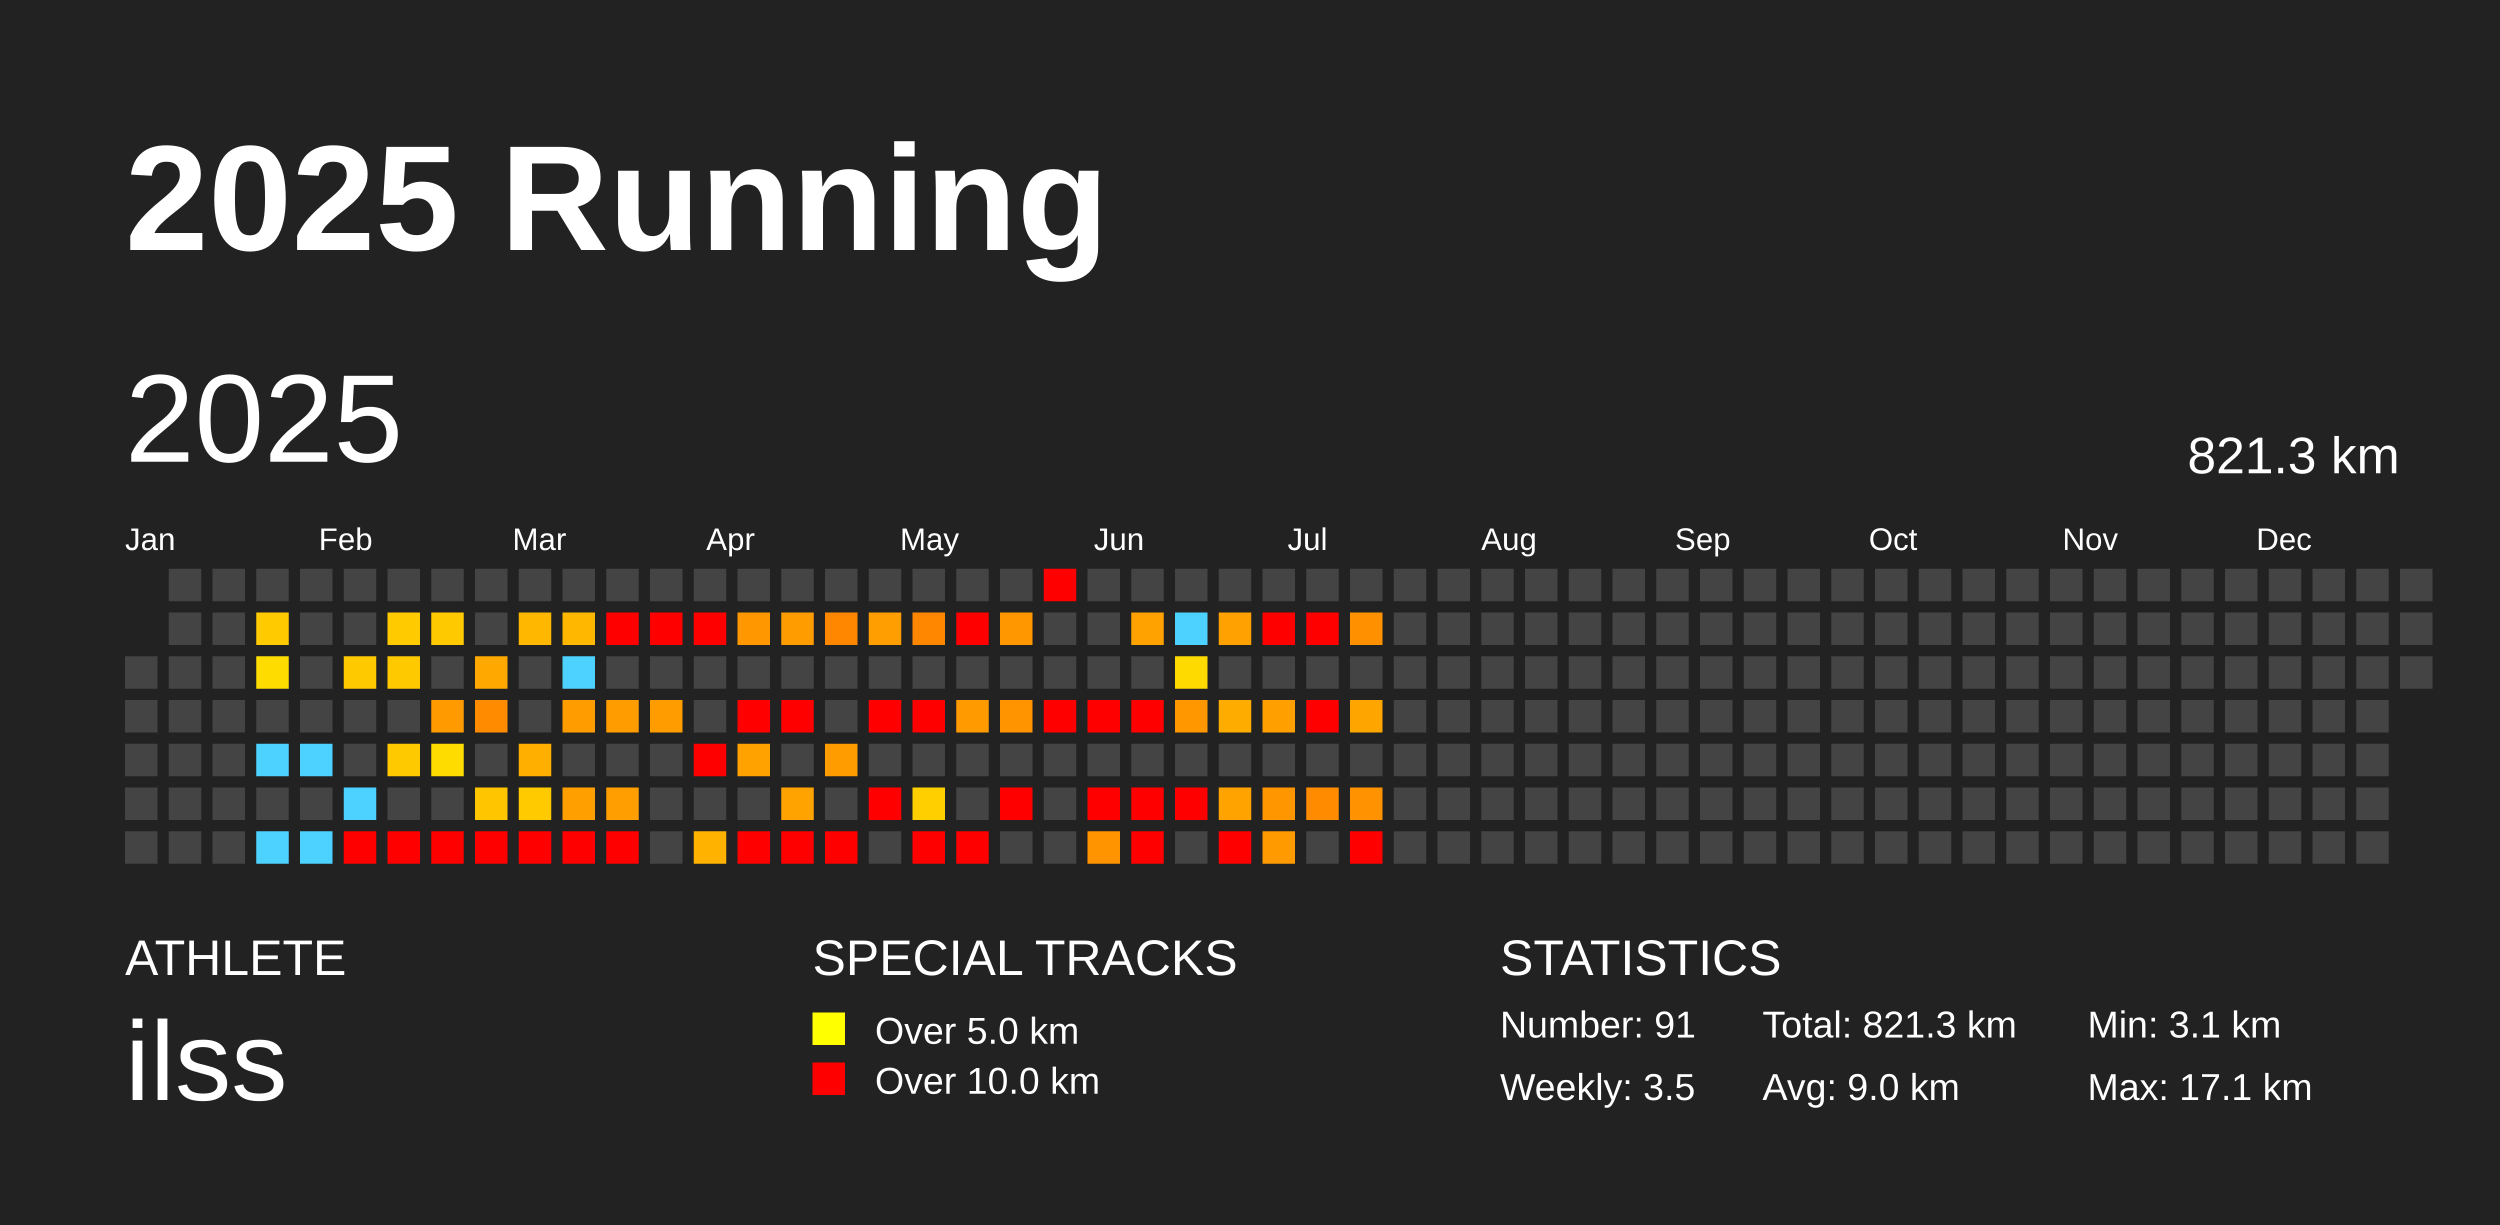
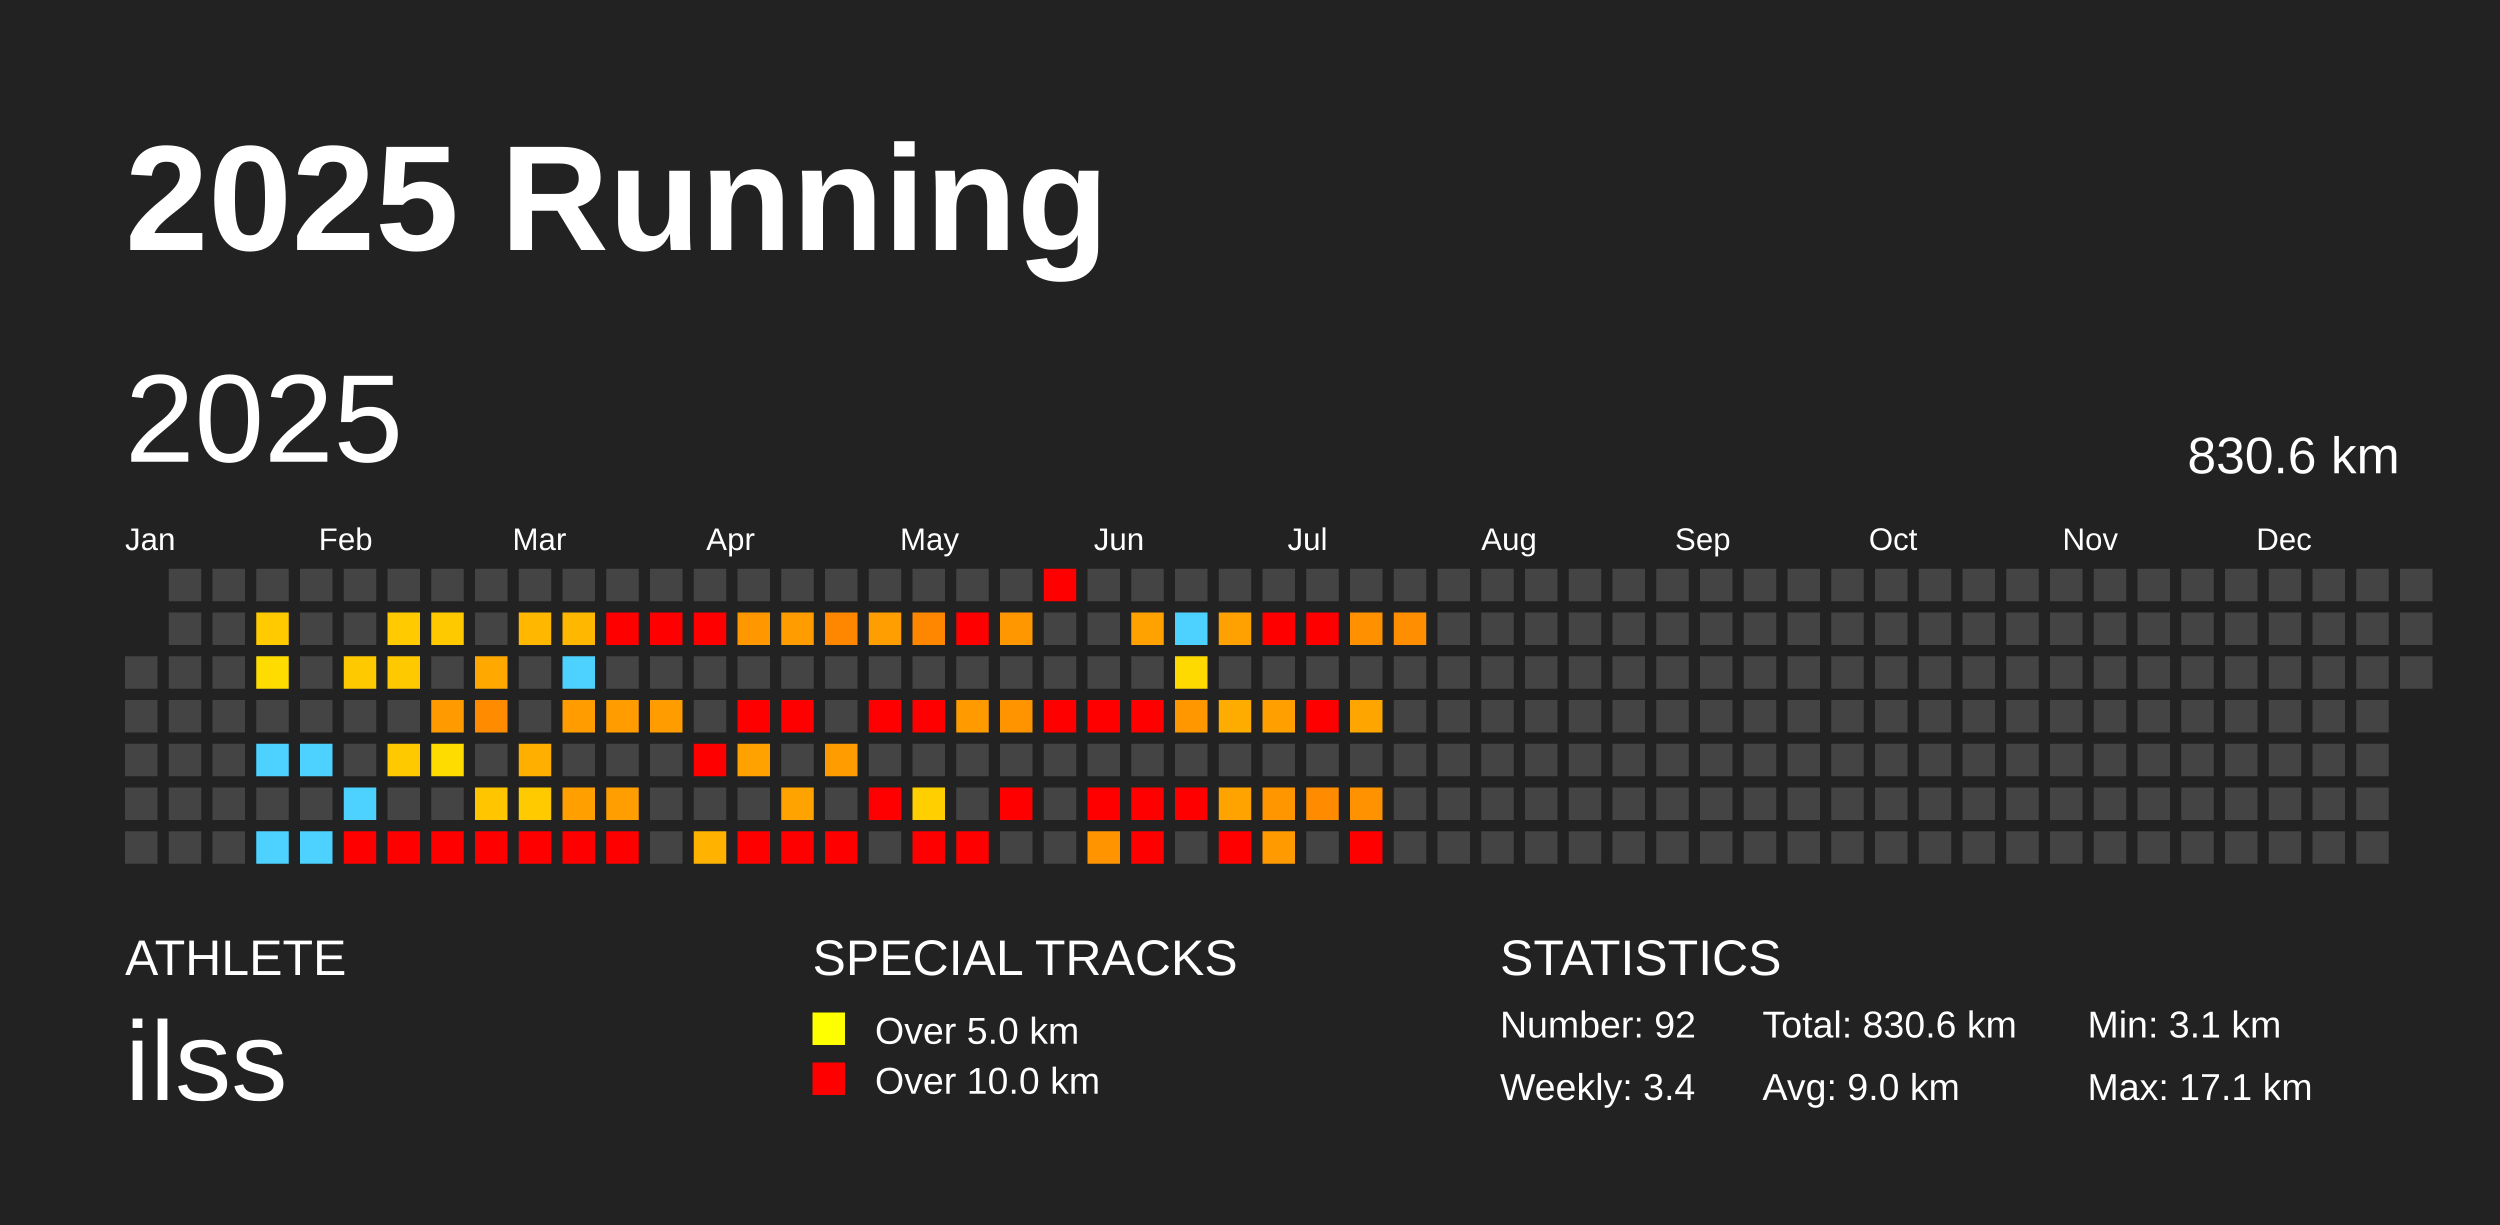
<svg xmlns="http://www.w3.org/2000/svg" baseProfile="full" height="98mm" version="1.1" viewBox="0,0,200,98" width="200mm">
  <defs />
  <rect fill="#222222" height="98" width="200" x="0" y="0" />
  <text fill="#FFFFFF" style="font-size:12px; font-family:Arial; font-weight:bold;" x="10" y="20">2025 Running</text>
  <text fill="#FFFFFF" style="font-size:4px; font-family:Arial" x="10" y="78">ATHLETE</text>
  <text fill="#FFFFFF" style="font-size:9px; font-family:Arial" x="10" y="88">ilss</text>
  <text fill="#FFFFFF" style="font-size:4px; font-family:Arial" x="65" y="78">SPECIAL TRACKS</text>
  <rect fill="yellow" height="2.6" width="2.6" x="65" y="81" />
  <text fill="#FFFFFF" style="font-size:3px; font-family:Arial" x="70" y="83.5">Over 5.0 km</text>
  <rect fill="red" height="2.6" width="2.6" x="65" y="85" />
  <text fill="#FFFFFF" style="font-size:3px; font-family:Arial" x="70" y="87.5">Over 10.0 km</text>
  <text fill="#FFFFFF" style="font-size:4px; font-family:Arial" x="120" y="78">STATISTICS</text>
-   <text fill="#FFFFFF" style="font-size:3px; font-family:Arial" x="120" y="83">Number: 91</text>
-   <text fill="#FFFFFF" style="font-size:3px; font-family:Arial" x="120" y="88">Weekly: 3.5</text>
-   <text fill="#FFFFFF" style="font-size:3px; font-family:Arial" x="141" y="83">Total: 821.3 km</text>
+   <text fill="#FFFFFF" style="font-size:3px; font-family:Arial" x="120" y="83">Number: 92</text>
+   <text fill="#FFFFFF" style="font-size:3px; font-family:Arial" x="120" y="88">Weekly: 3.4</text>
+   <text fill="#FFFFFF" style="font-size:3px; font-family:Arial" x="141" y="83">Total: 830.6 km</text>
  <text fill="#FFFFFF" style="font-size:3px; font-family:Arial" x="141" y="88">Avg: 9.0 km</text>
  <text fill="#FFFFFF" style="font-size:3px; font-family:Arial" x="167" y="83">Min: 3.1 km</text>
  <text fill="#FFFFFF" style="font-size:3px; font-family:Arial" x="167" y="88">Max: 17.1 km</text>
  <text dominant-baseline="hanging" fill="#FFFFFF" style="font-size:10.0px; font-family:Arial;" x="10" y="30">2025</text>
-   <text dominant-baseline="hanging" fill="#FFFFFF" style="font-size:4.125px; font-family:Arial;" x="175" y="35">821.3 km</text>
+   <text dominant-baseline="hanging" fill="#FFFFFF" style="font-size:4.125px; font-family:Arial;" x="175" y="35">830.6 km</text>
  <text fill="#FFFFFF" style="font-size:2.5px; font-family:Arial" x="10.0" y="44">Jan</text>
  <text fill="#FFFFFF" style="font-size:2.5px; font-family:Arial" x="25.5" y="44">Feb</text>
  <text fill="#FFFFFF" style="font-size:2.5px; font-family:Arial" x="41.0" y="44">Mar</text>
  <text fill="#FFFFFF" style="font-size:2.5px; font-family:Arial" x="56.5" y="44">Apr</text>
  <text fill="#FFFFFF" style="font-size:2.5px; font-family:Arial" x="72.0" y="44">May</text>
  <text fill="#FFFFFF" style="font-size:2.5px; font-family:Arial" x="87.5" y="44">Jun</text>
  <text fill="#FFFFFF" style="font-size:2.5px; font-family:Arial" x="103.0" y="44">Jul</text>
  <text fill="#FFFFFF" style="font-size:2.5px; font-family:Arial" x="118.5" y="44">Aug</text>
  <text fill="#FFFFFF" style="font-size:2.5px; font-family:Arial" x="134.0" y="44">Sep</text>
  <text fill="#FFFFFF" style="font-size:2.5px; font-family:Arial" x="149.5" y="44">Oct</text>
  <text fill="#FFFFFF" style="font-size:2.5px; font-family:Arial" x="165.0" y="44">Nov</text>
  <text fill="#FFFFFF" style="font-size:2.5px; font-family:Arial" x="180.5" y="44">Dec</text>
  <rect fill="#444444" height="2.6" width="2.6" x="10.0" y="52.5" />
  <rect fill="#444444" height="2.6" width="2.6" x="10.0" y="56.0" />
  <rect fill="#444444" height="2.6" width="2.6" x="10.0" y="59.5" />
  <rect fill="#444444" height="2.6" width="2.6" x="10.0" y="63.0" />
  <rect fill="#444444" height="2.6" width="2.6" x="10.0" y="66.5" />
  <rect fill="#444444" height="2.6" width="2.6" x="13.5" y="45.5" />
  <rect fill="#444444" height="2.6" width="2.6" x="13.5" y="49.0" />
  <rect fill="#444444" height="2.6" width="2.6" x="13.5" y="52.5" />
  <rect fill="#444444" height="2.6" width="2.6" x="13.5" y="56.0" />
  <rect fill="#444444" height="2.6" width="2.6" x="13.5" y="59.5" />
  <rect fill="#444444" height="2.6" width="2.6" x="13.5" y="63.0" />
  <rect fill="#444444" height="2.6" width="2.6" x="13.5" y="66.5" />
  <rect fill="#444444" height="2.6" width="2.6" x="17.0" y="45.5" />
  <rect fill="#444444" height="2.6" width="2.6" x="17.0" y="49.0" />
  <rect fill="#444444" height="2.6" width="2.6" x="17.0" y="52.5" />
  <rect fill="#444444" height="2.6" width="2.6" x="17.0" y="56.0" />
  <rect fill="#444444" height="2.6" width="2.6" x="17.0" y="59.5" />
  <rect fill="#444444" height="2.6" width="2.6" x="17.0" y="63.0" />
  <rect fill="#444444" height="2.6" width="2.6" x="17.0" y="66.5" />
  <rect fill="#444444" height="2.6" width="2.6" x="20.5" y="45.5" />
  <rect fill="#ffca00" height="2.6" width="2.6" x="20.5" y="49.0" />
  <rect fill="#ffdc00" height="2.6" width="2.6" x="20.5" y="52.5" />
  <rect fill="#444444" height="2.6" width="2.6" x="20.5" y="56.0" />
  <rect fill="#4dd2ff" height="2.6" width="2.6" x="20.5" y="59.5" />
  <rect fill="#444444" height="2.6" width="2.6" x="20.5" y="63.0" />
  <rect fill="#4dd2ff" height="2.6" width="2.6" x="20.5" y="66.5" />
  <rect fill="#444444" height="2.6" width="2.6" x="24.0" y="45.5" />
  <rect fill="#444444" height="2.6" width="2.6" x="24.0" y="49.0" />
  <rect fill="#444444" height="2.6" width="2.6" x="24.0" y="52.5" />
  <rect fill="#444444" height="2.6" width="2.6" x="24.0" y="56.0" />
  <rect fill="#4dd2ff" height="2.6" width="2.6" x="24.0" y="59.5" />
  <rect fill="#444444" height="2.6" width="2.6" x="24.0" y="63.0" />
  <rect fill="#4dd2ff" height="2.6" width="2.6" x="24.0" y="66.5" />
  <rect fill="#444444" height="2.6" width="2.6" x="27.5" y="45.5" />
  <rect fill="#444444" height="2.6" width="2.6" x="27.5" y="49.0" />
  <rect fill="#ffc900" height="2.6" width="2.6" x="27.5" y="52.5" />
  <rect fill="#444444" height="2.6" width="2.6" x="27.5" y="56.0" />
  <rect fill="#444444" height="2.6" width="2.6" x="27.5" y="59.5" />
  <rect fill="#4dd2ff" height="2.6" width="2.6" x="27.5" y="63.0" />
  <rect fill="red" height="2.6" width="2.6" x="27.5" y="66.5" />
  <rect fill="#444444" height="2.6" width="2.6" x="31.0" y="45.5" />
  <rect fill="#ffca00" height="2.6" width="2.6" x="31.0" y="49.0" />
  <rect fill="#ffc900" height="2.6" width="2.6" x="31.0" y="52.5" />
  <rect fill="#444444" height="2.6" width="2.6" x="31.0" y="56.0" />
  <rect fill="#ffc900" height="2.6" width="2.6" x="31.0" y="59.5" />
  <rect fill="#444444" height="2.6" width="2.6" x="31.0" y="63.0" />
  <rect fill="red" height="2.6" width="2.6" x="31.0" y="66.5" />
  <rect fill="#444444" height="2.6" width="2.6" x="34.5" y="45.5" />
  <rect fill="#ffc900" height="2.6" width="2.6" x="34.5" y="49.0" />
  <rect fill="#444444" height="2.6" width="2.6" x="34.5" y="52.5" />
  <rect fill="#ff9b00" height="2.6" width="2.6" x="34.5" y="56.0" />
  <rect fill="#ffdc00" height="2.6" width="2.6" x="34.5" y="59.5" />
  <rect fill="#444444" height="2.6" width="2.6" x="34.5" y="63.0" />
  <rect fill="red" height="2.6" width="2.6" x="34.5" y="66.5" />
  <rect fill="#444444" height="2.6" width="2.6" x="38.0" y="45.5" />
  <rect fill="#444444" height="2.6" width="2.6" x="38.0" y="49.0" />
  <rect fill="#ffa900" height="2.6" width="2.6" x="38.0" y="52.5" />
  <rect fill="#ff8c00" height="2.6" width="2.6" x="38.0" y="56.0" />
  <rect fill="#444444" height="2.6" width="2.6" x="38.0" y="59.5" />
  <rect fill="#ffc600" height="2.6" width="2.6" x="38.0" y="63.0" />
  <rect fill="red" height="2.6" width="2.6" x="38.0" y="66.5" />
  <rect fill="#444444" height="2.6" width="2.6" x="41.5" y="45.5" />
  <rect fill="#ffb700" height="2.6" width="2.6" x="41.5" y="49.0" />
  <rect fill="#444444" height="2.6" width="2.6" x="41.5" y="52.5" />
  <rect fill="#444444" height="2.6" width="2.6" x="41.5" y="56.0" />
  <rect fill="#ffaf00" height="2.6" width="2.6" x="41.5" y="59.5" />
  <rect fill="#ffca00" height="2.6" width="2.6" x="41.5" y="63.0" />
  <rect fill="red" height="2.6" width="2.6" x="41.5" y="66.5" />
  <rect fill="#444444" height="2.6" width="2.6" x="45.0" y="45.5" />
  <rect fill="#ffb700" height="2.6" width="2.6" x="45.0" y="49.0" />
  <rect fill="#4dd2ff" height="2.6" width="2.6" x="45.0" y="52.5" />
  <rect fill="#ff9d00" height="2.6" width="2.6" x="45.0" y="56.0" />
  <rect fill="#444444" height="2.6" width="2.6" x="45.0" y="59.5" />
  <rect fill="#ff9f00" height="2.6" width="2.6" x="45.0" y="63.0" />
  <rect fill="red" height="2.6" width="2.6" x="45.0" y="66.5" />
  <rect fill="#444444" height="2.6" width="2.6" x="48.5" y="45.5" />
  <rect fill="red" height="2.6" width="2.6" x="48.5" y="49.0" />
  <rect fill="#444444" height="2.6" width="2.6" x="48.5" y="52.5" />
  <rect fill="#ff9c00" height="2.6" width="2.6" x="48.5" y="56.0" />
  <rect fill="#444444" height="2.6" width="2.6" x="48.5" y="59.5" />
  <rect fill="#ff9e00" height="2.6" width="2.6" x="48.5" y="63.0" />
  <rect fill="red" height="2.6" width="2.6" x="48.5" y="66.5" />
  <rect fill="#444444" height="2.6" width="2.6" x="52.0" y="45.5" />
  <rect fill="red" height="2.6" width="2.6" x="52.0" y="49.0" />
  <rect fill="#444444" height="2.6" width="2.6" x="52.0" y="52.5" />
  <rect fill="#ff9c00" height="2.6" width="2.6" x="52.0" y="56.0" />
  <rect fill="#444444" height="2.6" width="2.6" x="52.0" y="59.5" />
  <rect fill="#444444" height="2.6" width="2.6" x="52.0" y="63.0" />
  <rect fill="#444444" height="2.6" width="2.6" x="52.0" y="66.5" />
  <rect fill="#444444" height="2.6" width="2.6" x="55.5" y="45.5" />
  <rect fill="red" height="2.6" width="2.6" x="55.5" y="49.0" />
  <rect fill="#444444" height="2.6" width="2.6" x="55.5" y="52.5" />
  <rect fill="#444444" height="2.6" width="2.6" x="55.5" y="56.0" />
  <rect fill="red" height="2.6" width="2.6" x="55.5" y="59.5" />
  <rect fill="#444444" height="2.6" width="2.6" x="55.5" y="63.0" />
  <rect fill="#ffb200" height="2.6" width="2.6" x="55.5" y="66.5" />
  <rect fill="#444444" height="2.6" width="2.6" x="59.0" y="45.5" />
  <rect fill="#ff9800" height="2.6" width="2.6" x="59.0" y="49.0" />
  <rect fill="#444444" height="2.6" width="2.6" x="59.0" y="52.5" />
  <rect fill="red" height="2.6" width="2.6" x="59.0" y="56.0" />
  <rect fill="#ffa200" height="2.6" width="2.6" x="59.0" y="59.5" />
  <rect fill="#444444" height="2.6" width="2.6" x="59.0" y="63.0" />
  <rect fill="red" height="2.6" width="2.6" x="59.0" y="66.5" />
  <rect fill="#444444" height="2.6" width="2.6" x="62.5" y="45.5" />
  <rect fill="#ff9c00" height="2.6" width="2.6" x="62.5" y="49.0" />
  <rect fill="#444444" height="2.6" width="2.6" x="62.5" y="52.5" />
  <rect fill="red" height="2.6" width="2.6" x="62.5" y="56.0" />
  <rect fill="#444444" height="2.6" width="2.6" x="62.5" y="59.5" />
  <rect fill="#ffa300" height="2.6" width="2.6" x="62.5" y="63.0" />
  <rect fill="red" height="2.6" width="2.6" x="62.5" y="66.5" />
  <rect fill="#444444" height="2.6" width="2.6" x="66.0" y="45.5" />
  <rect fill="#ff8700" height="2.6" width="2.6" x="66.0" y="49.0" />
  <rect fill="#444444" height="2.6" width="2.6" x="66.0" y="52.5" />
  <rect fill="#444444" height="2.6" width="2.6" x="66.0" y="56.0" />
  <rect fill="#ff9c00" height="2.6" width="2.6" x="66.0" y="59.5" />
  <rect fill="#444444" height="2.6" width="2.6" x="66.0" y="63.0" />
  <rect fill="red" height="2.6" width="2.6" x="66.0" y="66.5" />
  <rect fill="#444444" height="2.6" width="2.6" x="69.5" y="45.5" />
  <rect fill="#ff9e00" height="2.6" width="2.6" x="69.5" y="49.0" />
  <rect fill="#444444" height="2.6" width="2.6" x="69.5" y="52.5" />
  <rect fill="red" height="2.6" width="2.6" x="69.5" y="56.0" />
  <rect fill="#444444" height="2.6" width="2.6" x="69.5" y="59.5" />
  <rect fill="red" height="2.6" width="2.6" x="69.5" y="63.0" />
  <rect fill="#444444" height="2.6" width="2.6" x="69.5" y="66.5" />
  <rect fill="#444444" height="2.6" width="2.6" x="73.0" y="45.5" />
  <rect fill="#ff8700" height="2.6" width="2.6" x="73.0" y="49.0" />
  <rect fill="#444444" height="2.6" width="2.6" x="73.0" y="52.5" />
  <rect fill="red" height="2.6" width="2.6" x="73.0" y="56.0" />
  <rect fill="#444444" height="2.6" width="2.6" x="73.0" y="59.5" />
  <rect fill="#ffcf00" height="2.6" width="2.6" x="73.0" y="63.0" />
  <rect fill="red" height="2.6" width="2.6" x="73.0" y="66.5" />
  <rect fill="#444444" height="2.6" width="2.6" x="76.5" y="45.5" />
  <rect fill="red" height="2.6" width="2.6" x="76.5" y="49.0" />
  <rect fill="#444444" height="2.6" width="2.6" x="76.5" y="52.5" />
  <rect fill="#ff9b00" height="2.6" width="2.6" x="76.5" y="56.0" />
  <rect fill="#444444" height="2.6" width="2.6" x="76.5" y="59.5" />
  <rect fill="#444444" height="2.6" width="2.6" x="76.5" y="63.0" />
  <rect fill="red" height="2.6" width="2.6" x="76.5" y="66.5" />
  <rect fill="#444444" height="2.6" width="2.6" x="80.0" y="45.5" />
  <rect fill="#ff9800" height="2.6" width="2.6" x="80.0" y="49.0" />
  <rect fill="#444444" height="2.6" width="2.6" x="80.0" y="52.5" />
  <rect fill="#ff9300" height="2.6" width="2.6" x="80.0" y="56.0" />
  <rect fill="#444444" height="2.6" width="2.6" x="80.0" y="59.5" />
  <rect fill="red" height="2.6" width="2.6" x="80.0" y="63.0" />
  <rect fill="#444444" height="2.6" width="2.6" x="80.0" y="66.5" />
  <rect fill="red" height="2.6" width="2.6" x="83.5" y="45.5" />
  <rect fill="#444444" height="2.6" width="2.6" x="83.5" y="49.0" />
  <rect fill="#444444" height="2.6" width="2.6" x="83.5" y="52.5" />
  <rect fill="red" height="2.6" width="2.6" x="83.5" y="56.0" />
  <rect fill="#444444" height="2.6" width="2.6" x="83.5" y="59.5" />
  <rect fill="#444444" height="2.6" width="2.6" x="83.5" y="63.0" />
  <rect fill="#444444" height="2.6" width="2.6" x="83.5" y="66.5" />
  <rect fill="#444444" height="2.6" width="2.6" x="87.0" y="45.5" />
  <rect fill="#444444" height="2.6" width="2.6" x="87.0" y="49.0" />
  <rect fill="#444444" height="2.6" width="2.6" x="87.0" y="52.5" />
  <rect fill="red" height="2.6" width="2.6" x="87.0" y="56.0" />
  <rect fill="#444444" height="2.6" width="2.6" x="87.0" y="59.5" />
  <rect fill="red" height="2.6" width="2.6" x="87.0" y="63.0" />
  <rect fill="#ff9300" height="2.6" width="2.6" x="87.0" y="66.5" />
  <rect fill="#444444" height="2.6" width="2.6" x="90.5" y="45.5" />
  <rect fill="#ffa200" height="2.6" width="2.6" x="90.5" y="49.0" />
  <rect fill="#444444" height="2.6" width="2.6" x="90.5" y="52.5" />
  <rect fill="red" height="2.6" width="2.6" x="90.5" y="56.0" />
  <rect fill="#444444" height="2.6" width="2.6" x="90.5" y="59.5" />
  <rect fill="red" height="2.6" width="2.6" x="90.5" y="63.0" />
  <rect fill="red" height="2.6" width="2.6" x="90.5" y="66.5" />
  <rect fill="#444444" height="2.6" width="2.6" x="94.0" y="45.5" />
  <rect fill="#4dd2ff" height="2.6" width="2.6" x="94.0" y="49.0" />
  <rect fill="#ffda00" height="2.6" width="2.6" x="94.0" y="52.5" />
  <rect fill="#ff9800" height="2.6" width="2.6" x="94.0" y="56.0" />
  <rect fill="#444444" height="2.6" width="2.6" x="94.0" y="59.5" />
  <rect fill="red" height="2.6" width="2.6" x="94.0" y="63.0" />
  <rect fill="#444444" height="2.6" width="2.6" x="94.0" y="66.5" />
  <rect fill="#444444" height="2.6" width="2.6" x="97.5" y="45.5" />
  <rect fill="#ffa100" height="2.6" width="2.6" x="97.5" y="49.0" />
  <rect fill="#444444" height="2.6" width="2.6" x="97.5" y="52.5" />
  <rect fill="#ffac00" height="2.6" width="2.6" x="97.5" y="56.0" />
  <rect fill="#444444" height="2.6" width="2.6" x="97.5" y="59.5" />
  <rect fill="#ffa300" height="2.6" width="2.6" x="97.5" y="63.0" />
  <rect fill="red" height="2.6" width="2.6" x="97.5" y="66.5" />
  <rect fill="#444444" height="2.6" width="2.6" x="101.0" y="45.5" />
  <rect fill="red" height="2.6" width="2.6" x="101.0" y="49.0" />
  <rect fill="#444444" height="2.6" width="2.6" x="101.0" y="52.5" />
  <rect fill="#ffa000" height="2.6" width="2.6" x="101.0" y="56.0" />
  <rect fill="#444444" height="2.6" width="2.6" x="101.0" y="59.5" />
  <rect fill="#ff9600" height="2.6" width="2.6" x="101.0" y="63.0" />
  <rect fill="#ff9a00" height="2.6" width="2.6" x="101.0" y="66.5" />
  <rect fill="#444444" height="2.6" width="2.6" x="104.5" y="45.5" />
  <rect fill="red" height="2.6" width="2.6" x="104.5" y="49.0" />
  <rect fill="#444444" height="2.6" width="2.6" x="104.5" y="52.5" />
  <rect fill="red" height="2.6" width="2.6" x="104.5" y="56.0" />
  <rect fill="#444444" height="2.6" width="2.6" x="104.5" y="59.5" />
  <rect fill="#ff8b00" height="2.6" width="2.6" x="104.5" y="63.0" />
  <rect fill="#444444" height="2.6" width="2.6" x="104.5" y="66.5" />
  <rect fill="#444444" height="2.6" width="2.6" x="108.0" y="45.5" />
  <rect fill="#ff9100" height="2.6" width="2.6" x="108.0" y="49.0" />
  <rect fill="#444444" height="2.6" width="2.6" x="108.0" y="52.5" />
  <rect fill="#ffa500" height="2.6" width="2.6" x="108.0" y="56.0" />
  <rect fill="#444444" height="2.6" width="2.6" x="108.0" y="59.5" />
  <rect fill="#ff9200" height="2.6" width="2.6" x="108.0" y="63.0" />
  <rect fill="red" height="2.6" width="2.6" x="108.0" y="66.5" />
  <rect fill="#444444" height="2.6" width="2.6" x="111.5" y="45.5" />
-   <rect fill="#444444" height="2.6" width="2.6" x="111.5" y="49.0" />
+   <rect fill="#ff8f00" height="2.6" width="2.6" x="111.5" y="49.0" />
  <rect fill="#444444" height="2.6" width="2.6" x="111.5" y="52.5" />
  <rect fill="#444444" height="2.6" width="2.6" x="111.5" y="56.0" />
  <rect fill="#444444" height="2.6" width="2.6" x="111.5" y="59.5" />
  <rect fill="#444444" height="2.6" width="2.6" x="111.5" y="63.0" />
  <rect fill="#444444" height="2.6" width="2.6" x="111.5" y="66.5" />
  <rect fill="#444444" height="2.6" width="2.6" x="115.0" y="45.5" />
  <rect fill="#444444" height="2.6" width="2.6" x="115.0" y="49.0" />
  <rect fill="#444444" height="2.6" width="2.6" x="115.0" y="52.5" />
  <rect fill="#444444" height="2.6" width="2.6" x="115.0" y="56.0" />
  <rect fill="#444444" height="2.6" width="2.6" x="115.0" y="59.5" />
  <rect fill="#444444" height="2.6" width="2.6" x="115.0" y="63.0" />
  <rect fill="#444444" height="2.6" width="2.6" x="115.0" y="66.5" />
  <rect fill="#444444" height="2.6" width="2.6" x="118.5" y="45.5" />
  <rect fill="#444444" height="2.6" width="2.6" x="118.5" y="49.0" />
  <rect fill="#444444" height="2.6" width="2.6" x="118.5" y="52.5" />
  <rect fill="#444444" height="2.6" width="2.6" x="118.5" y="56.0" />
  <rect fill="#444444" height="2.6" width="2.6" x="118.5" y="59.5" />
  <rect fill="#444444" height="2.6" width="2.6" x="118.5" y="63.0" />
  <rect fill="#444444" height="2.6" width="2.6" x="118.5" y="66.5" />
  <rect fill="#444444" height="2.6" width="2.6" x="122.0" y="45.5" />
  <rect fill="#444444" height="2.6" width="2.6" x="122.0" y="49.0" />
  <rect fill="#444444" height="2.6" width="2.6" x="122.0" y="52.5" />
  <rect fill="#444444" height="2.6" width="2.6" x="122.0" y="56.0" />
  <rect fill="#444444" height="2.6" width="2.6" x="122.0" y="59.5" />
  <rect fill="#444444" height="2.6" width="2.6" x="122.0" y="63.0" />
  <rect fill="#444444" height="2.6" width="2.6" x="122.0" y="66.5" />
  <rect fill="#444444" height="2.6" width="2.6" x="125.5" y="45.5" />
  <rect fill="#444444" height="2.6" width="2.6" x="125.5" y="49.0" />
  <rect fill="#444444" height="2.6" width="2.6" x="125.5" y="52.5" />
  <rect fill="#444444" height="2.6" width="2.6" x="125.5" y="56.0" />
  <rect fill="#444444" height="2.6" width="2.6" x="125.5" y="59.5" />
  <rect fill="#444444" height="2.6" width="2.6" x="125.5" y="63.0" />
  <rect fill="#444444" height="2.6" width="2.6" x="125.5" y="66.5" />
  <rect fill="#444444" height="2.6" width="2.6" x="129.0" y="45.5" />
  <rect fill="#444444" height="2.6" width="2.6" x="129.0" y="49.0" />
  <rect fill="#444444" height="2.6" width="2.6" x="129.0" y="52.5" />
  <rect fill="#444444" height="2.6" width="2.6" x="129.0" y="56.0" />
  <rect fill="#444444" height="2.6" width="2.6" x="129.0" y="59.5" />
  <rect fill="#444444" height="2.6" width="2.6" x="129.0" y="63.0" />
  <rect fill="#444444" height="2.6" width="2.6" x="129.0" y="66.5" />
  <rect fill="#444444" height="2.6" width="2.6" x="132.5" y="45.5" />
  <rect fill="#444444" height="2.6" width="2.6" x="132.5" y="49.0" />
  <rect fill="#444444" height="2.6" width="2.6" x="132.5" y="52.5" />
  <rect fill="#444444" height="2.6" width="2.6" x="132.5" y="56.0" />
  <rect fill="#444444" height="2.6" width="2.6" x="132.5" y="59.5" />
  <rect fill="#444444" height="2.6" width="2.6" x="132.5" y="63.0" />
  <rect fill="#444444" height="2.6" width="2.6" x="132.5" y="66.5" />
  <rect fill="#444444" height="2.6" width="2.6" x="136.0" y="45.5" />
  <rect fill="#444444" height="2.6" width="2.6" x="136.0" y="49.0" />
  <rect fill="#444444" height="2.6" width="2.6" x="136.0" y="52.5" />
  <rect fill="#444444" height="2.6" width="2.6" x="136.0" y="56.0" />
  <rect fill="#444444" height="2.6" width="2.6" x="136.0" y="59.5" />
  <rect fill="#444444" height="2.6" width="2.6" x="136.0" y="63.0" />
  <rect fill="#444444" height="2.6" width="2.6" x="136.0" y="66.5" />
  <rect fill="#444444" height="2.6" width="2.6" x="139.5" y="45.5" />
  <rect fill="#444444" height="2.6" width="2.6" x="139.5" y="49.0" />
  <rect fill="#444444" height="2.6" width="2.6" x="139.5" y="52.5" />
  <rect fill="#444444" height="2.6" width="2.6" x="139.5" y="56.0" />
  <rect fill="#444444" height="2.6" width="2.6" x="139.5" y="59.5" />
  <rect fill="#444444" height="2.6" width="2.6" x="139.5" y="63.0" />
  <rect fill="#444444" height="2.6" width="2.6" x="139.5" y="66.5" />
  <rect fill="#444444" height="2.6" width="2.6" x="143.0" y="45.5" />
  <rect fill="#444444" height="2.6" width="2.6" x="143.0" y="49.0" />
  <rect fill="#444444" height="2.6" width="2.6" x="143.0" y="52.5" />
  <rect fill="#444444" height="2.6" width="2.6" x="143.0" y="56.0" />
  <rect fill="#444444" height="2.6" width="2.6" x="143.0" y="59.5" />
  <rect fill="#444444" height="2.6" width="2.6" x="143.0" y="63.0" />
  <rect fill="#444444" height="2.6" width="2.6" x="143.0" y="66.5" />
  <rect fill="#444444" height="2.6" width="2.6" x="146.5" y="45.5" />
  <rect fill="#444444" height="2.6" width="2.6" x="146.5" y="49.0" />
  <rect fill="#444444" height="2.6" width="2.6" x="146.5" y="52.5" />
  <rect fill="#444444" height="2.6" width="2.6" x="146.5" y="56.0" />
  <rect fill="#444444" height="2.6" width="2.6" x="146.5" y="59.5" />
  <rect fill="#444444" height="2.6" width="2.6" x="146.5" y="63.0" />
  <rect fill="#444444" height="2.6" width="2.6" x="146.5" y="66.5" />
  <rect fill="#444444" height="2.6" width="2.6" x="150.0" y="45.5" />
  <rect fill="#444444" height="2.6" width="2.6" x="150.0" y="49.0" />
  <rect fill="#444444" height="2.6" width="2.6" x="150.0" y="52.5" />
  <rect fill="#444444" height="2.6" width="2.6" x="150.0" y="56.0" />
  <rect fill="#444444" height="2.6" width="2.6" x="150.0" y="59.5" />
  <rect fill="#444444" height="2.6" width="2.6" x="150.0" y="63.0" />
  <rect fill="#444444" height="2.6" width="2.6" x="150.0" y="66.5" />
  <rect fill="#444444" height="2.6" width="2.6" x="153.5" y="45.5" />
  <rect fill="#444444" height="2.6" width="2.6" x="153.5" y="49.0" />
  <rect fill="#444444" height="2.6" width="2.6" x="153.5" y="52.5" />
  <rect fill="#444444" height="2.6" width="2.6" x="153.5" y="56.0" />
  <rect fill="#444444" height="2.6" width="2.6" x="153.5" y="59.5" />
  <rect fill="#444444" height="2.6" width="2.6" x="153.5" y="63.0" />
  <rect fill="#444444" height="2.6" width="2.6" x="153.5" y="66.5" />
  <rect fill="#444444" height="2.6" width="2.6" x="157.0" y="45.5" />
  <rect fill="#444444" height="2.6" width="2.6" x="157.0" y="49.0" />
  <rect fill="#444444" height="2.6" width="2.6" x="157.0" y="52.5" />
  <rect fill="#444444" height="2.6" width="2.6" x="157.0" y="56.0" />
  <rect fill="#444444" height="2.6" width="2.6" x="157.0" y="59.5" />
  <rect fill="#444444" height="2.6" width="2.6" x="157.0" y="63.0" />
  <rect fill="#444444" height="2.6" width="2.6" x="157.0" y="66.5" />
  <rect fill="#444444" height="2.6" width="2.6" x="160.5" y="45.5" />
  <rect fill="#444444" height="2.6" width="2.6" x="160.5" y="49.0" />
  <rect fill="#444444" height="2.6" width="2.6" x="160.5" y="52.5" />
  <rect fill="#444444" height="2.6" width="2.6" x="160.5" y="56.0" />
  <rect fill="#444444" height="2.6" width="2.6" x="160.5" y="59.5" />
  <rect fill="#444444" height="2.6" width="2.6" x="160.5" y="63.0" />
  <rect fill="#444444" height="2.6" width="2.6" x="160.5" y="66.5" />
  <rect fill="#444444" height="2.6" width="2.6" x="164.0" y="45.5" />
  <rect fill="#444444" height="2.6" width="2.6" x="164.0" y="49.0" />
  <rect fill="#444444" height="2.6" width="2.6" x="164.0" y="52.5" />
  <rect fill="#444444" height="2.6" width="2.6" x="164.0" y="56.0" />
  <rect fill="#444444" height="2.6" width="2.6" x="164.0" y="59.5" />
  <rect fill="#444444" height="2.6" width="2.6" x="164.0" y="63.0" />
  <rect fill="#444444" height="2.6" width="2.6" x="164.0" y="66.5" />
  <rect fill="#444444" height="2.6" width="2.6" x="167.5" y="45.5" />
  <rect fill="#444444" height="2.6" width="2.6" x="167.5" y="49.0" />
  <rect fill="#444444" height="2.6" width="2.6" x="167.5" y="52.5" />
  <rect fill="#444444" height="2.6" width="2.6" x="167.5" y="56.0" />
  <rect fill="#444444" height="2.6" width="2.6" x="167.5" y="59.5" />
  <rect fill="#444444" height="2.6" width="2.6" x="167.5" y="63.0" />
  <rect fill="#444444" height="2.6" width="2.6" x="167.5" y="66.5" />
  <rect fill="#444444" height="2.6" width="2.6" x="171.0" y="45.5" />
  <rect fill="#444444" height="2.6" width="2.6" x="171.0" y="49.0" />
  <rect fill="#444444" height="2.6" width="2.6" x="171.0" y="52.5" />
  <rect fill="#444444" height="2.6" width="2.6" x="171.0" y="56.0" />
  <rect fill="#444444" height="2.6" width="2.6" x="171.0" y="59.5" />
  <rect fill="#444444" height="2.6" width="2.6" x="171.0" y="63.0" />
  <rect fill="#444444" height="2.6" width="2.6" x="171.0" y="66.5" />
  <rect fill="#444444" height="2.6" width="2.6" x="174.5" y="45.5" />
  <rect fill="#444444" height="2.6" width="2.6" x="174.5" y="49.0" />
  <rect fill="#444444" height="2.6" width="2.6" x="174.5" y="52.5" />
  <rect fill="#444444" height="2.6" width="2.6" x="174.5" y="56.0" />
  <rect fill="#444444" height="2.6" width="2.6" x="174.5" y="59.5" />
  <rect fill="#444444" height="2.6" width="2.6" x="174.5" y="63.0" />
  <rect fill="#444444" height="2.6" width="2.6" x="174.5" y="66.5" />
  <rect fill="#444444" height="2.6" width="2.6" x="178.0" y="45.5" />
  <rect fill="#444444" height="2.6" width="2.6" x="178.0" y="49.0" />
  <rect fill="#444444" height="2.6" width="2.6" x="178.0" y="52.5" />
  <rect fill="#444444" height="2.6" width="2.6" x="178.0" y="56.0" />
  <rect fill="#444444" height="2.6" width="2.6" x="178.0" y="59.5" />
  <rect fill="#444444" height="2.6" width="2.6" x="178.0" y="63.0" />
  <rect fill="#444444" height="2.6" width="2.6" x="178.0" y="66.5" />
  <rect fill="#444444" height="2.6" width="2.6" x="181.5" y="45.5" />
  <rect fill="#444444" height="2.6" width="2.6" x="181.5" y="49.0" />
  <rect fill="#444444" height="2.6" width="2.6" x="181.5" y="52.5" />
  <rect fill="#444444" height="2.6" width="2.6" x="181.5" y="56.0" />
  <rect fill="#444444" height="2.6" width="2.6" x="181.5" y="59.5" />
  <rect fill="#444444" height="2.6" width="2.6" x="181.5" y="63.0" />
  <rect fill="#444444" height="2.6" width="2.6" x="181.5" y="66.5" />
  <rect fill="#444444" height="2.6" width="2.6" x="185.0" y="45.5" />
  <rect fill="#444444" height="2.6" width="2.6" x="185.0" y="49.0" />
  <rect fill="#444444" height="2.6" width="2.6" x="185.0" y="52.5" />
  <rect fill="#444444" height="2.6" width="2.6" x="185.0" y="56.0" />
  <rect fill="#444444" height="2.6" width="2.6" x="185.0" y="59.5" />
  <rect fill="#444444" height="2.6" width="2.6" x="185.0" y="63.0" />
  <rect fill="#444444" height="2.6" width="2.6" x="185.0" y="66.5" />
  <rect fill="#444444" height="2.6" width="2.6" x="188.5" y="45.5" />
  <rect fill="#444444" height="2.6" width="2.6" x="188.5" y="49.0" />
  <rect fill="#444444" height="2.6" width="2.6" x="188.5" y="52.5" />
  <rect fill="#444444" height="2.6" width="2.6" x="188.5" y="56.0" />
  <rect fill="#444444" height="2.6" width="2.6" x="188.5" y="59.5" />
  <rect fill="#444444" height="2.6" width="2.6" x="188.5" y="63.0" />
  <rect fill="#444444" height="2.6" width="2.6" x="188.5" y="66.5" />
  <rect fill="#444444" height="2.6" width="2.6" x="192.0" y="45.5" />
  <rect fill="#444444" height="2.6" width="2.6" x="192.0" y="49.0" />
  <rect fill="#444444" height="2.6" width="2.6" x="192.0" y="52.5" />
</svg>
